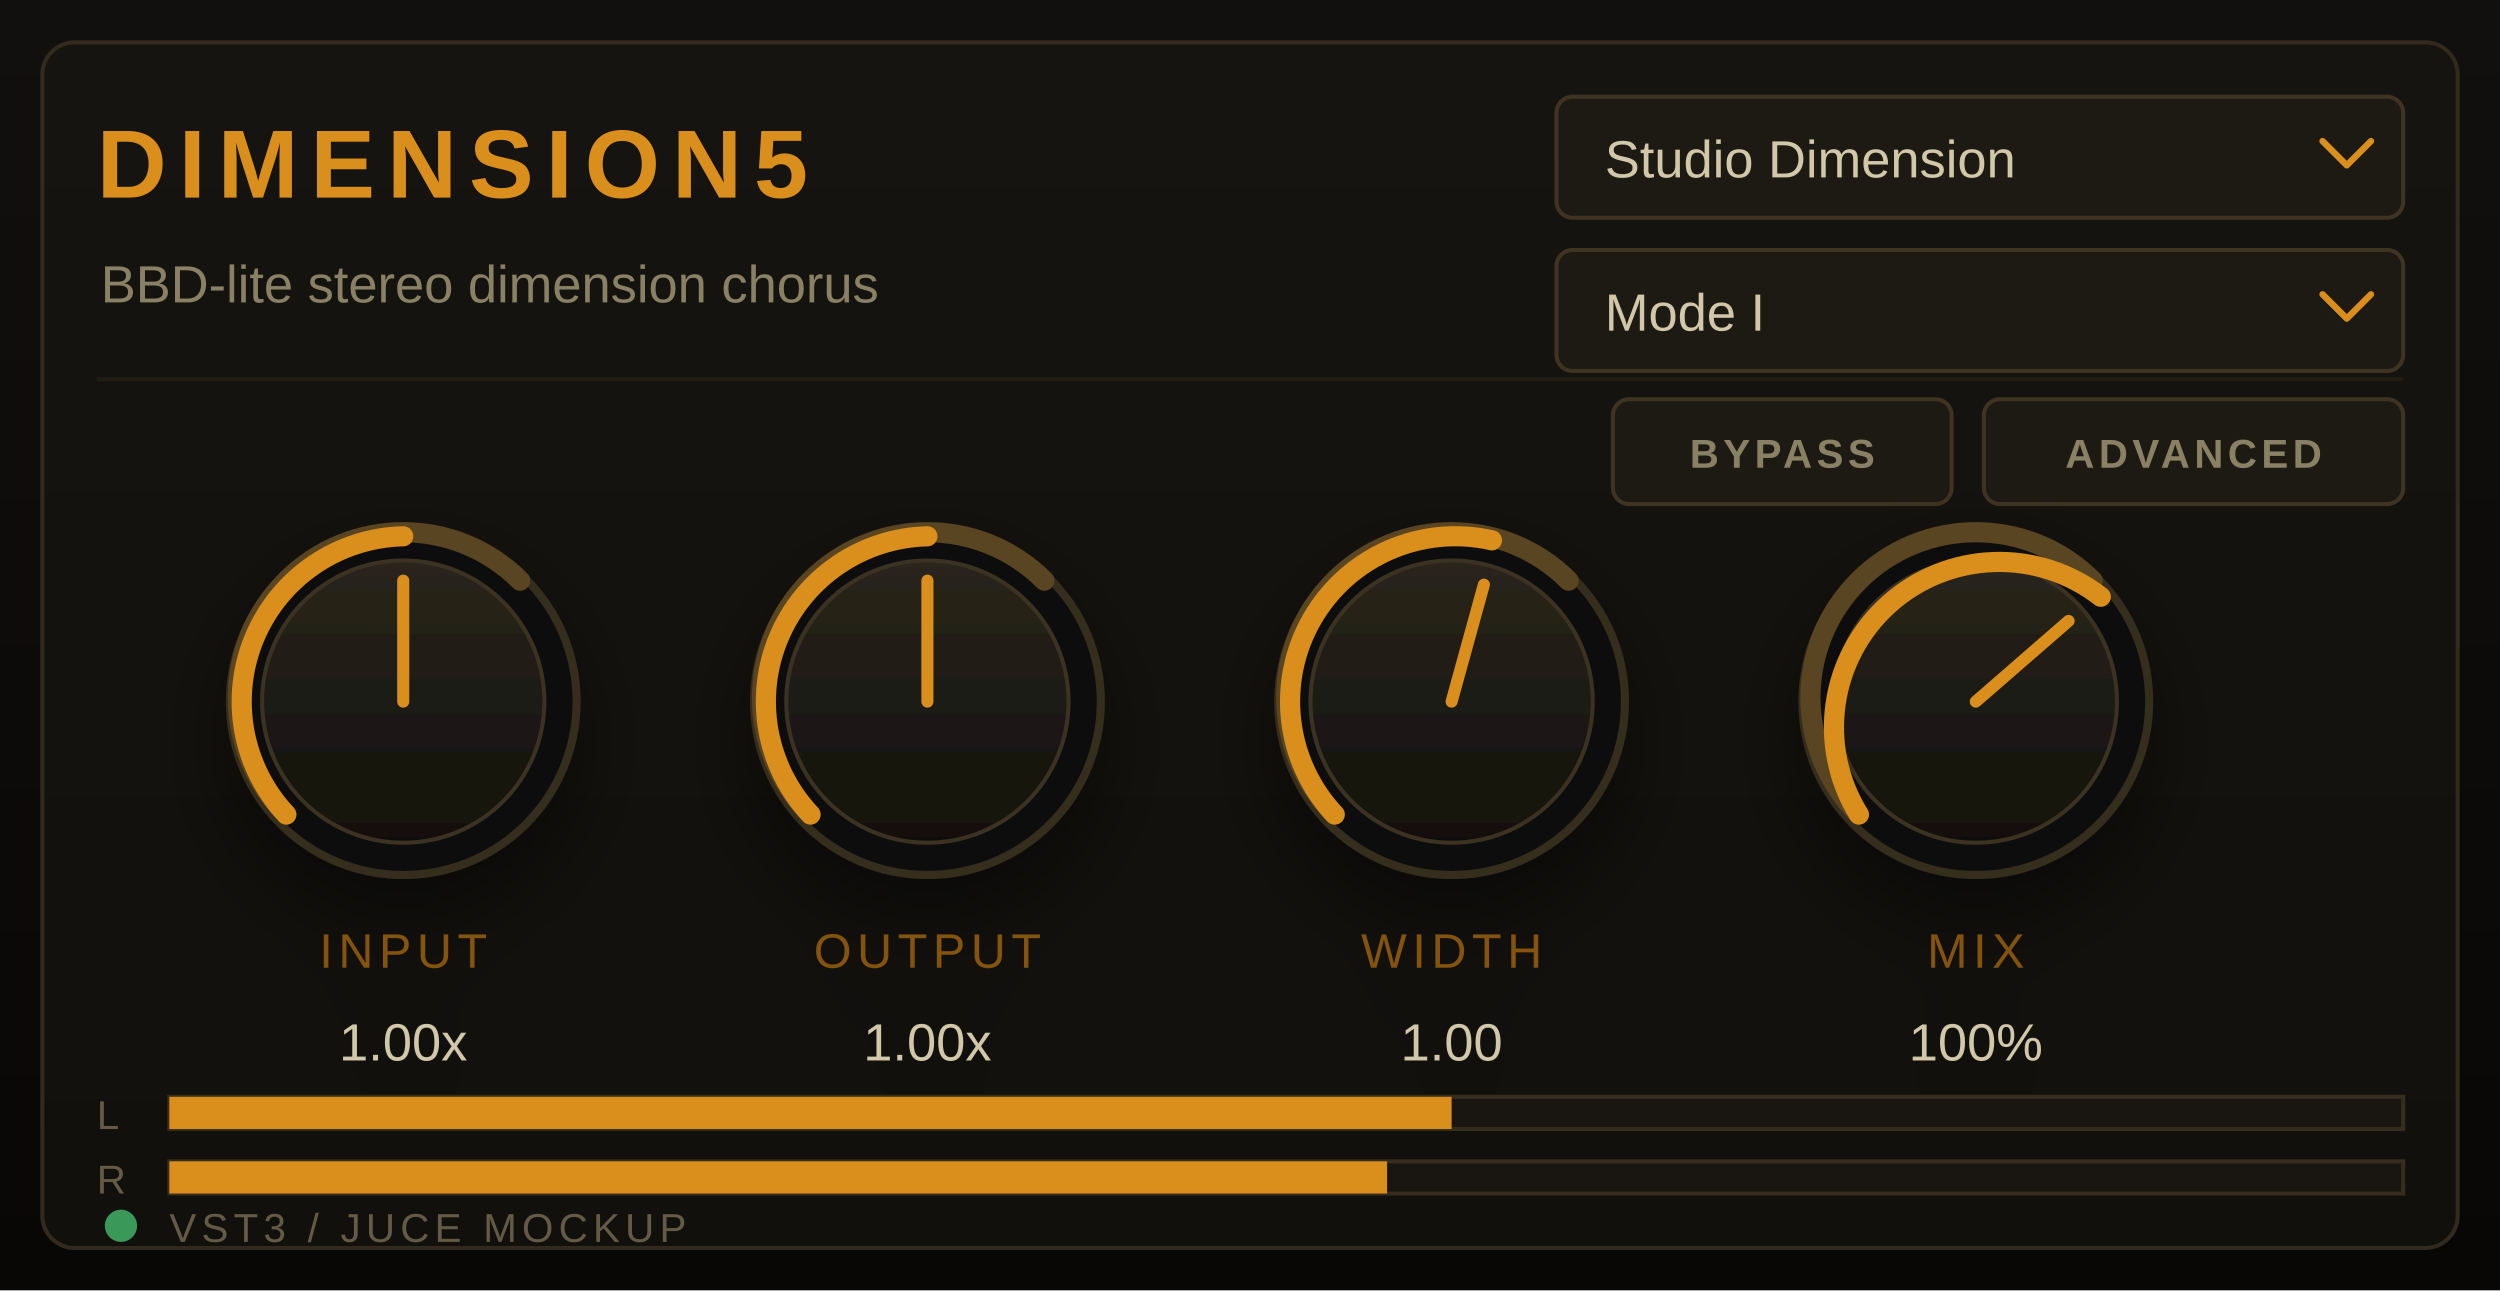
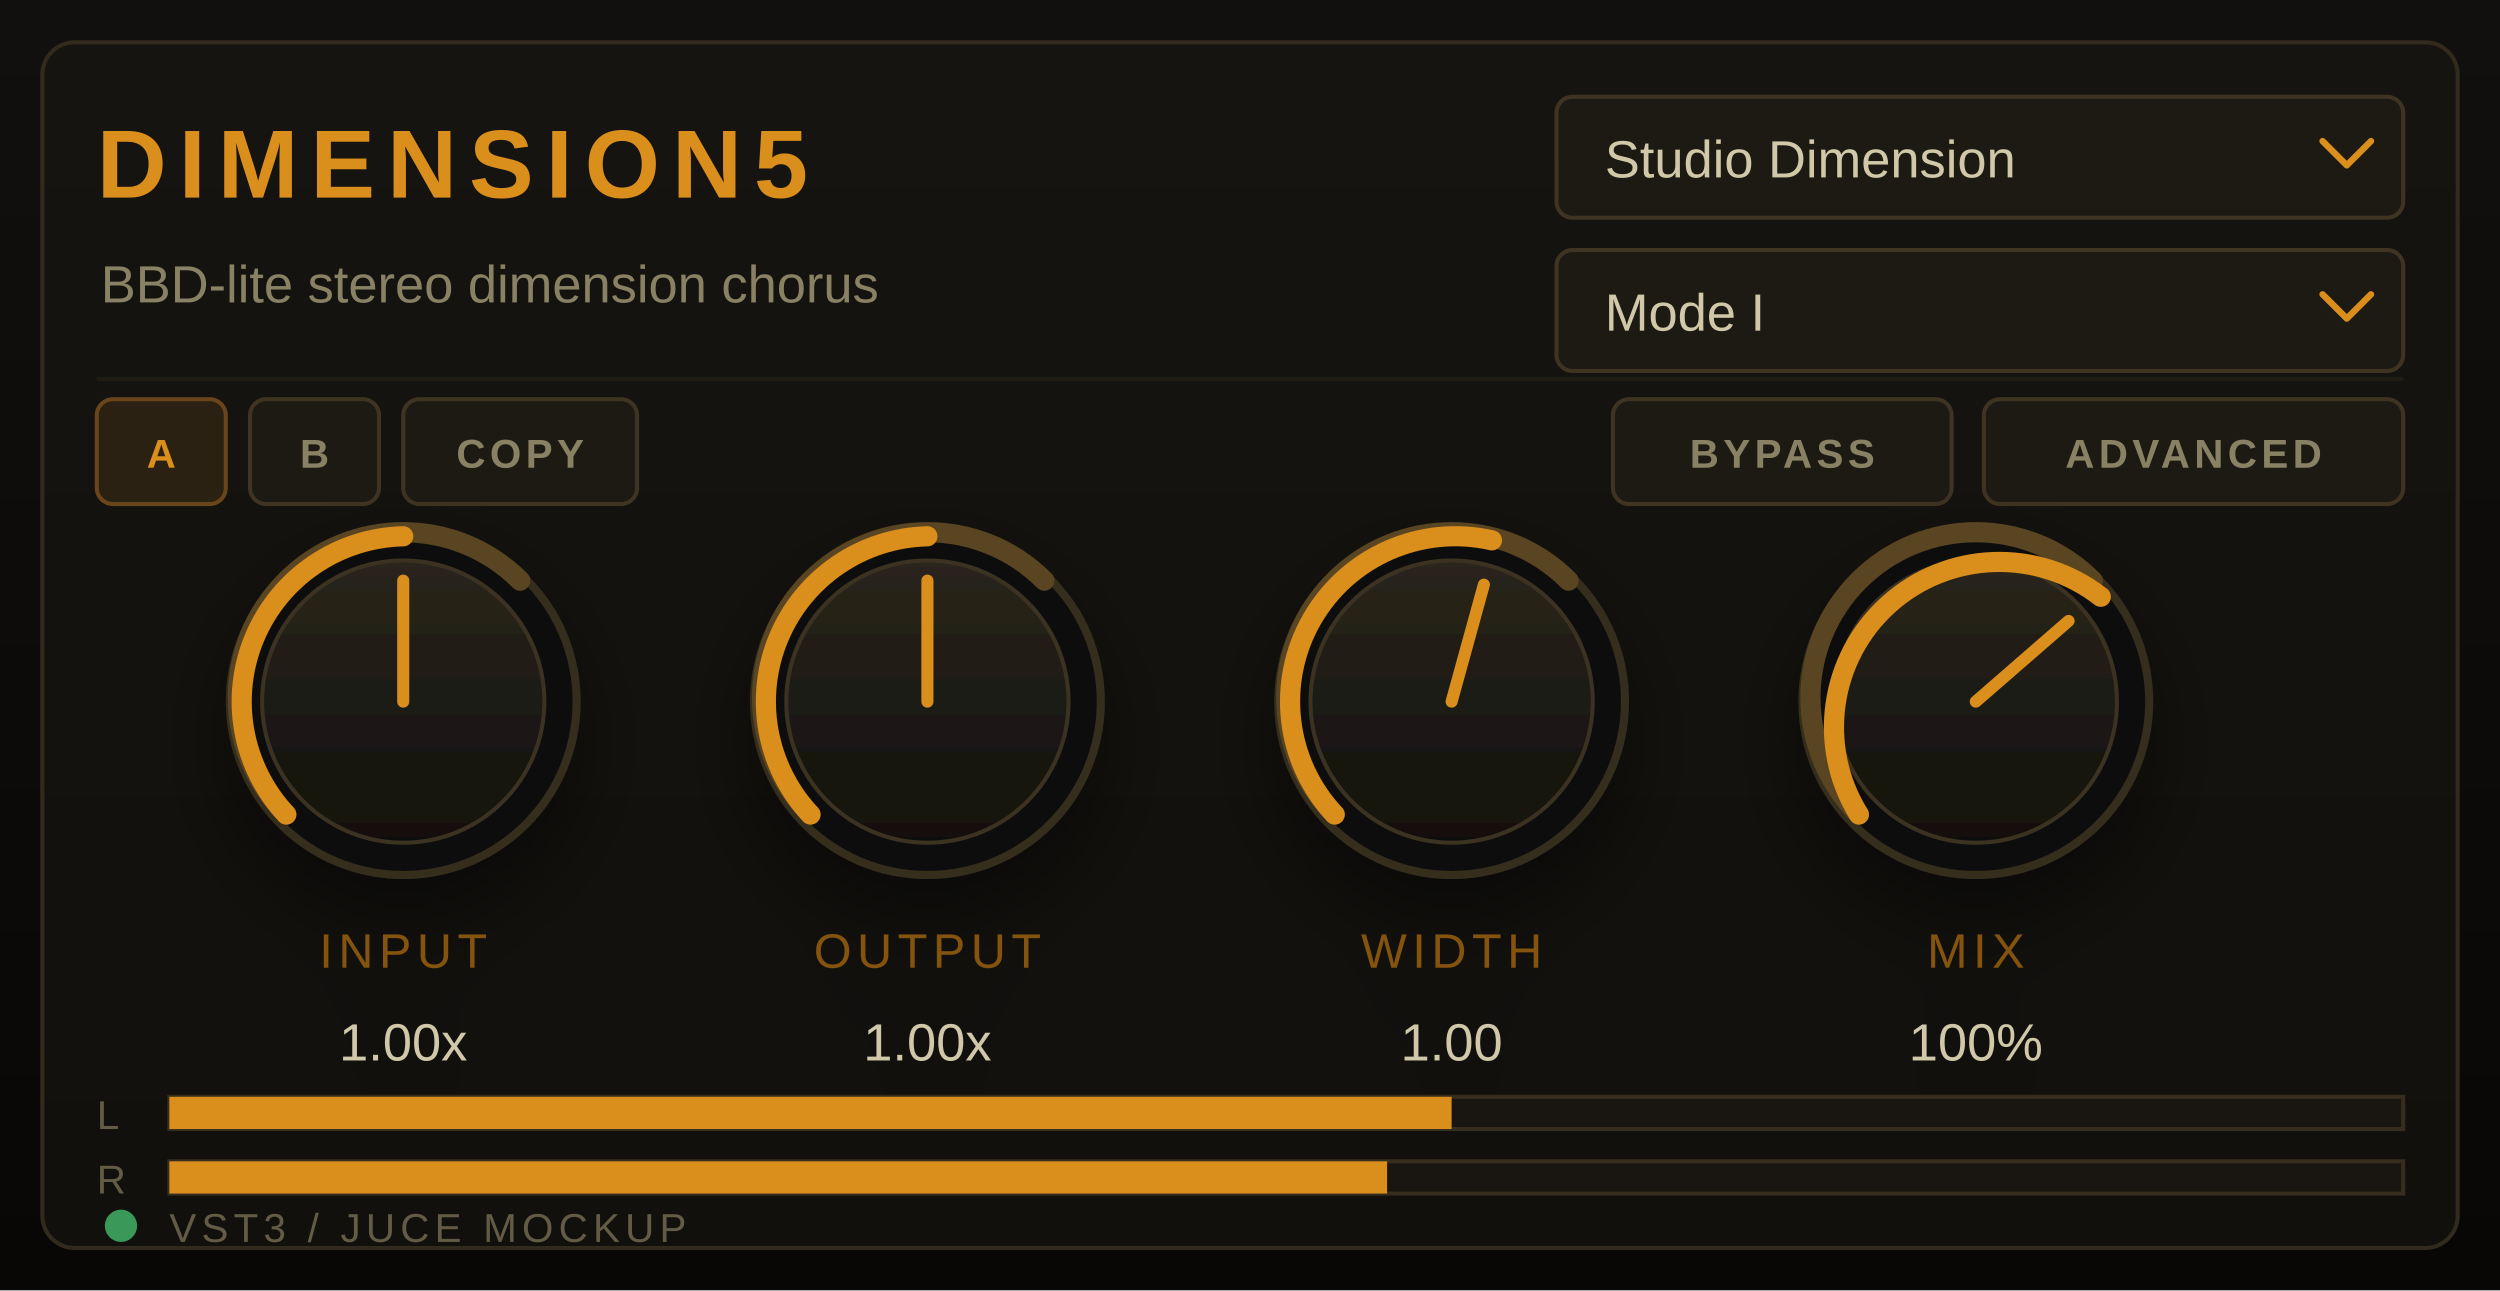
<svg xmlns="http://www.w3.org/2000/svg" width="620" height="320" viewBox="0 0 620 320" role="img" aria-labelledby="title desc">
  <defs>
    <linearGradient id="outerBg" x1="0" y1="0" x2="0" y2="1">
      <stop offset="0" stop-color="#11100e" />
      <stop offset="1" stop-color="#080706" />
    </linearGradient>
    <linearGradient id="panelBg" x1="0" y1="0" x2="0" y2="1">
      <stop offset="0" stop-color="#161410" />
      <stop offset="1" stop-color="#11100d" />
    </linearGradient>
    <linearGradient id="knobFace" x1="0" y1="0" x2="0" y2="1">
      <stop offset="0" stop-color="#2a251b" />
      <stop offset="1" stop-color="#11100d" />
    </linearGradient>
    <filter id="softShadow" x="-20%" y="-20%" width="140%" height="140%">
      <feDropShadow dx="0" dy="10" stdDeviation="10" flood-color="#000000" flood-opacity="0.45" />
    </filter>
  </defs>
  <rect width="620" height="320" fill="url(#outerBg)" />
  <rect x="10.5" y="10.5" width="599" height="299" rx="8" fill="url(#panelBg)" stroke="#322a1c" />
  <g transform="translate(24 24)">
    <text x="0" y="25" fill="#da8e1c" font-family="Rajdhani, Segoe UI, Arial, sans-serif" font-size="24" font-weight="700" letter-spacing="3">DIMENSION5</text>
    <text x="1" y="51" fill="#898163" font-family="Segoe UI, Arial, sans-serif" font-size="13">BBD-lite stereo dimension chorus</text>
    <g transform="translate(362 0)">
      <rect x="0" y="0" width="210" height="30" rx="4" fill="#1d1a14" stroke="#3f3422" />
      <text x="12" y="20" fill="#d0c8a8" font-family="Segoe UI, Arial, sans-serif" font-size="13">Studio Dimension</text>
      <path d="M190 11 l6 6 l6 -6" fill="none" stroke="#da8e1c" stroke-width="1.6" stroke-linecap="round" stroke-linejoin="round" />
      <rect x="0" y="38" width="210" height="30" rx="4" fill="#1d1a14" stroke="#3f3422" />
      <text x="12" y="58" fill="#d0c8a8" font-family="Segoe UI, Arial, sans-serif" font-size="13">Mode I</text>
      <path d="M190 49 l6 6 l6 -6" fill="none" stroke="#da8e1c" stroke-width="1.6" stroke-linecap="round" stroke-linejoin="round" />
    </g>
    <line x1="0" y1="70" x2="572" y2="70" stroke="#201c14" />
+   </g>
+   <g transform="translate(24 99)">
+     <rect x="0" y="0" width="32" height="26" rx="4" fill="#2b2112" stroke="#6a451c" />
+     <text x="16" y="17" text-anchor="middle" fill="#da8e1c" font-family="Segoe UI, Arial, sans-serif" font-size="10" font-weight="700" letter-spacing="1.1">A</text>
+     <rect x="38" y="0" width="32" height="26" rx="4" fill="#1d1a14" stroke="#3f3422" />
+     <text x="54" y="17" text-anchor="middle" fill="#898163" font-family="Segoe UI, Arial, sans-serif" font-size="10" font-weight="700" letter-spacing="1.1">B</text>
+     <rect x="76" y="0" width="58" height="26" rx="4" fill="#1d1a14" stroke="#3f3422" />
+     <text x="105" y="17" text-anchor="middle" fill="#898163" font-family="Segoe UI, Arial, sans-serif" font-size="10" font-weight="700" letter-spacing="1.1">COPY</text>
  </g>
  <g transform="translate(400 99)">
    <rect x="0" y="0" width="84" height="26" rx="4" fill="#1d1a14" stroke="#3f3422" />
    <text x="42" y="17" text-anchor="middle" fill="#898163" font-family="Segoe UI, Arial, sans-serif" font-size="10" font-weight="700" letter-spacing="1.1">BYPASS</text>
  </g>
  <g transform="translate(492 99)">
    <rect x="0" y="0" width="104" height="26" rx="4" fill="#1d1a14" stroke="#3f3422" />
    <text x="52" y="17" text-anchor="middle" fill="#898163" font-family="Segoe UI, Arial, sans-serif" font-size="10" font-weight="700" letter-spacing="1.1">ADVANCED</text>
  </g>
  <g transform="translate(48 126)" filter="url(#softShadow)">
    <g transform="translate(0 0)">
      <circle cx="52" cy="48" r="43" fill="#100f0c" stroke="#352d1f" stroke-width="2" />
      <circle cx="52" cy="48" r="35" fill="url(#knobFace)" stroke="#3b3222" />
      <path d="M23 76 A41 41 0 0 1 81 18" fill="none" stroke="#5a4523" stroke-width="5" stroke-linecap="round" />
      <path d="M23 76 A41 41 0 0 1 52 7" fill="none" stroke="#da8e1c" stroke-width="5" stroke-linecap="round" />
      <line x1="52" y1="48" x2="52" y2="18" stroke="#da8e1c" stroke-width="3" stroke-linecap="round" />
      <text x="52" y="114" text-anchor="middle" fill="#84520c" font-family="Segoe UI, Arial, sans-serif" font-size="12" letter-spacing="1.4">INPUT</text>
      <text x="52" y="137" text-anchor="middle" fill="#d0c8a8" font-family="Segoe UI, Arial, sans-serif" font-size="13">1.00x</text>
    </g>
    <g transform="translate(130 0)">
      <circle cx="52" cy="48" r="43" fill="#100f0c" stroke="#352d1f" stroke-width="2" />
      <circle cx="52" cy="48" r="35" fill="url(#knobFace)" stroke="#3b3222" />
      <path d="M23 76 A41 41 0 0 1 81 18" fill="none" stroke="#5a4523" stroke-width="5" stroke-linecap="round" />
      <path d="M23 76 A41 41 0 0 1 52 7" fill="none" stroke="#da8e1c" stroke-width="5" stroke-linecap="round" />
      <line x1="52" y1="48" x2="52" y2="18" stroke="#da8e1c" stroke-width="3" stroke-linecap="round" />
      <text x="52" y="114" text-anchor="middle" fill="#84520c" font-family="Segoe UI, Arial, sans-serif" font-size="12" letter-spacing="1.4">OUTPUT</text>
      <text x="52" y="137" text-anchor="middle" fill="#d0c8a8" font-family="Segoe UI, Arial, sans-serif" font-size="13">1.00x</text>
    </g>
    <g transform="translate(260 0)">
      <circle cx="52" cy="48" r="43" fill="#100f0c" stroke="#352d1f" stroke-width="2" />
      <circle cx="52" cy="48" r="35" fill="url(#knobFace)" stroke="#3b3222" />
      <path d="M23 76 A41 41 0 0 1 81 18" fill="none" stroke="#5a4523" stroke-width="5" stroke-linecap="round" />
      <path d="M23 76 A41 41 0 0 1 62 8" fill="none" stroke="#da8e1c" stroke-width="5" stroke-linecap="round" />
      <line x1="52" y1="48" x2="60" y2="19" stroke="#da8e1c" stroke-width="3" stroke-linecap="round" />
      <text x="52" y="114" text-anchor="middle" fill="#84520c" font-family="Segoe UI, Arial, sans-serif" font-size="12" letter-spacing="1.4">WIDTH</text>
      <text x="52" y="137" text-anchor="middle" fill="#d0c8a8" font-family="Segoe UI, Arial, sans-serif" font-size="13">1.00</text>
    </g>
    <g transform="translate(390 0)">
      <circle cx="52" cy="48" r="43" fill="#100f0c" stroke="#352d1f" stroke-width="2" />
      <circle cx="52" cy="48" r="35" fill="url(#knobFace)" stroke="#3b3222" />
      <path d="M23 76 A41 41 0 0 1 81 18" fill="none" stroke="#5a4523" stroke-width="5" stroke-linecap="round" />
      <path d="M23 76 A41 41 0 0 1 83 22" fill="none" stroke="#da8e1c" stroke-width="5" stroke-linecap="round" />
      <line x1="52" y1="48" x2="75" y2="28" stroke="#da8e1c" stroke-width="3" stroke-linecap="round" />
      <text x="52" y="114" text-anchor="middle" fill="#84520c" font-family="Segoe UI, Arial, sans-serif" font-size="12" letter-spacing="1.4">MIX</text>
      <text x="52" y="137" text-anchor="middle" fill="#d0c8a8" font-family="Segoe UI, Arial, sans-serif" font-size="13">100%</text>
    </g>
  </g>
  <g transform="translate(24 270)">
    <text x="0" y="10" fill="#635b45" font-family="Segoe UI, Arial, sans-serif" font-size="10">L</text>
    <rect x="18" y="2" width="554" height="8" fill="#191611" stroke="#362d1e" />
    <rect x="18" y="2" width="318" height="8" fill="#da8e1c" />
    <text x="0" y="26" fill="#635b45" font-family="Segoe UI, Arial, sans-serif" font-size="10">R</text>
    <rect x="18" y="18" width="554" height="8" fill="#191611" stroke="#362d1e" />
    <rect x="18" y="18" width="302" height="8" fill="#da8e1c" />
  </g>
  <g transform="translate(24 304)">
    <circle cx="6" cy="0" r="4" fill="#3a9858" />
    <text x="18" y="4" fill="#635b45" font-family="Segoe UI, Arial, sans-serif" font-size="10" letter-spacing="1.3">VST3 / JUCE MOCKUP</text>
  </g>
</svg>
